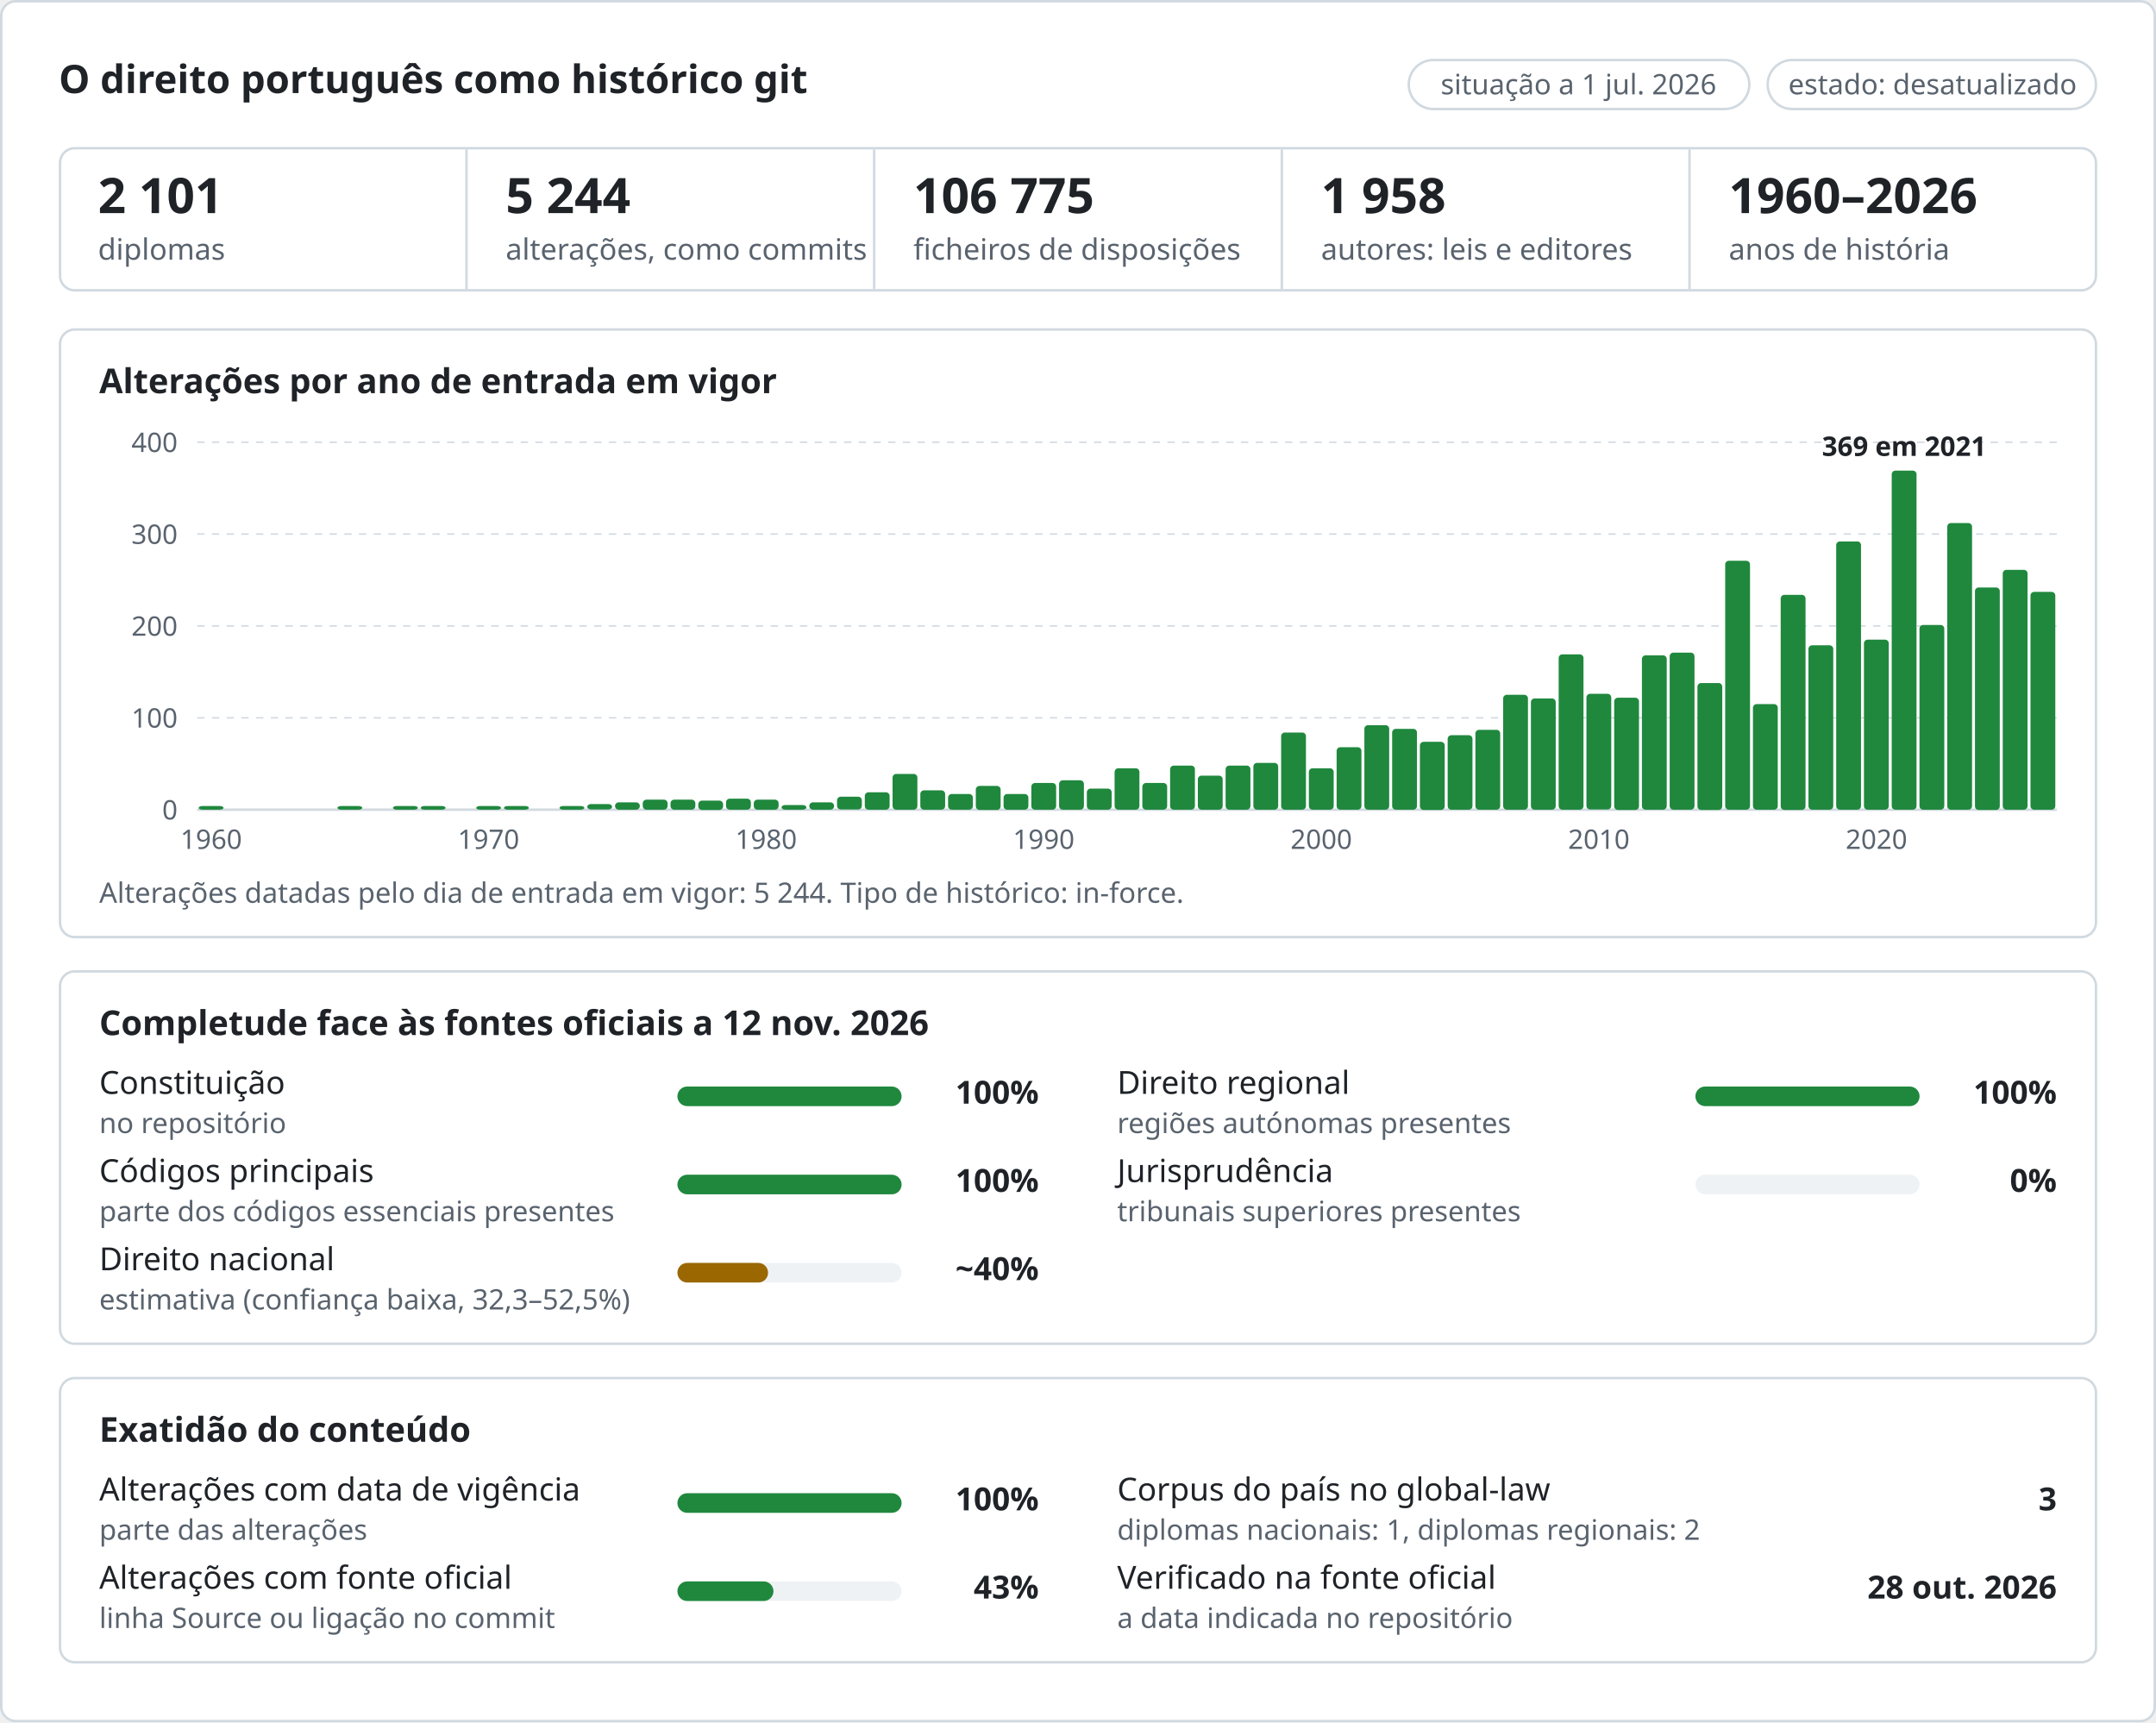
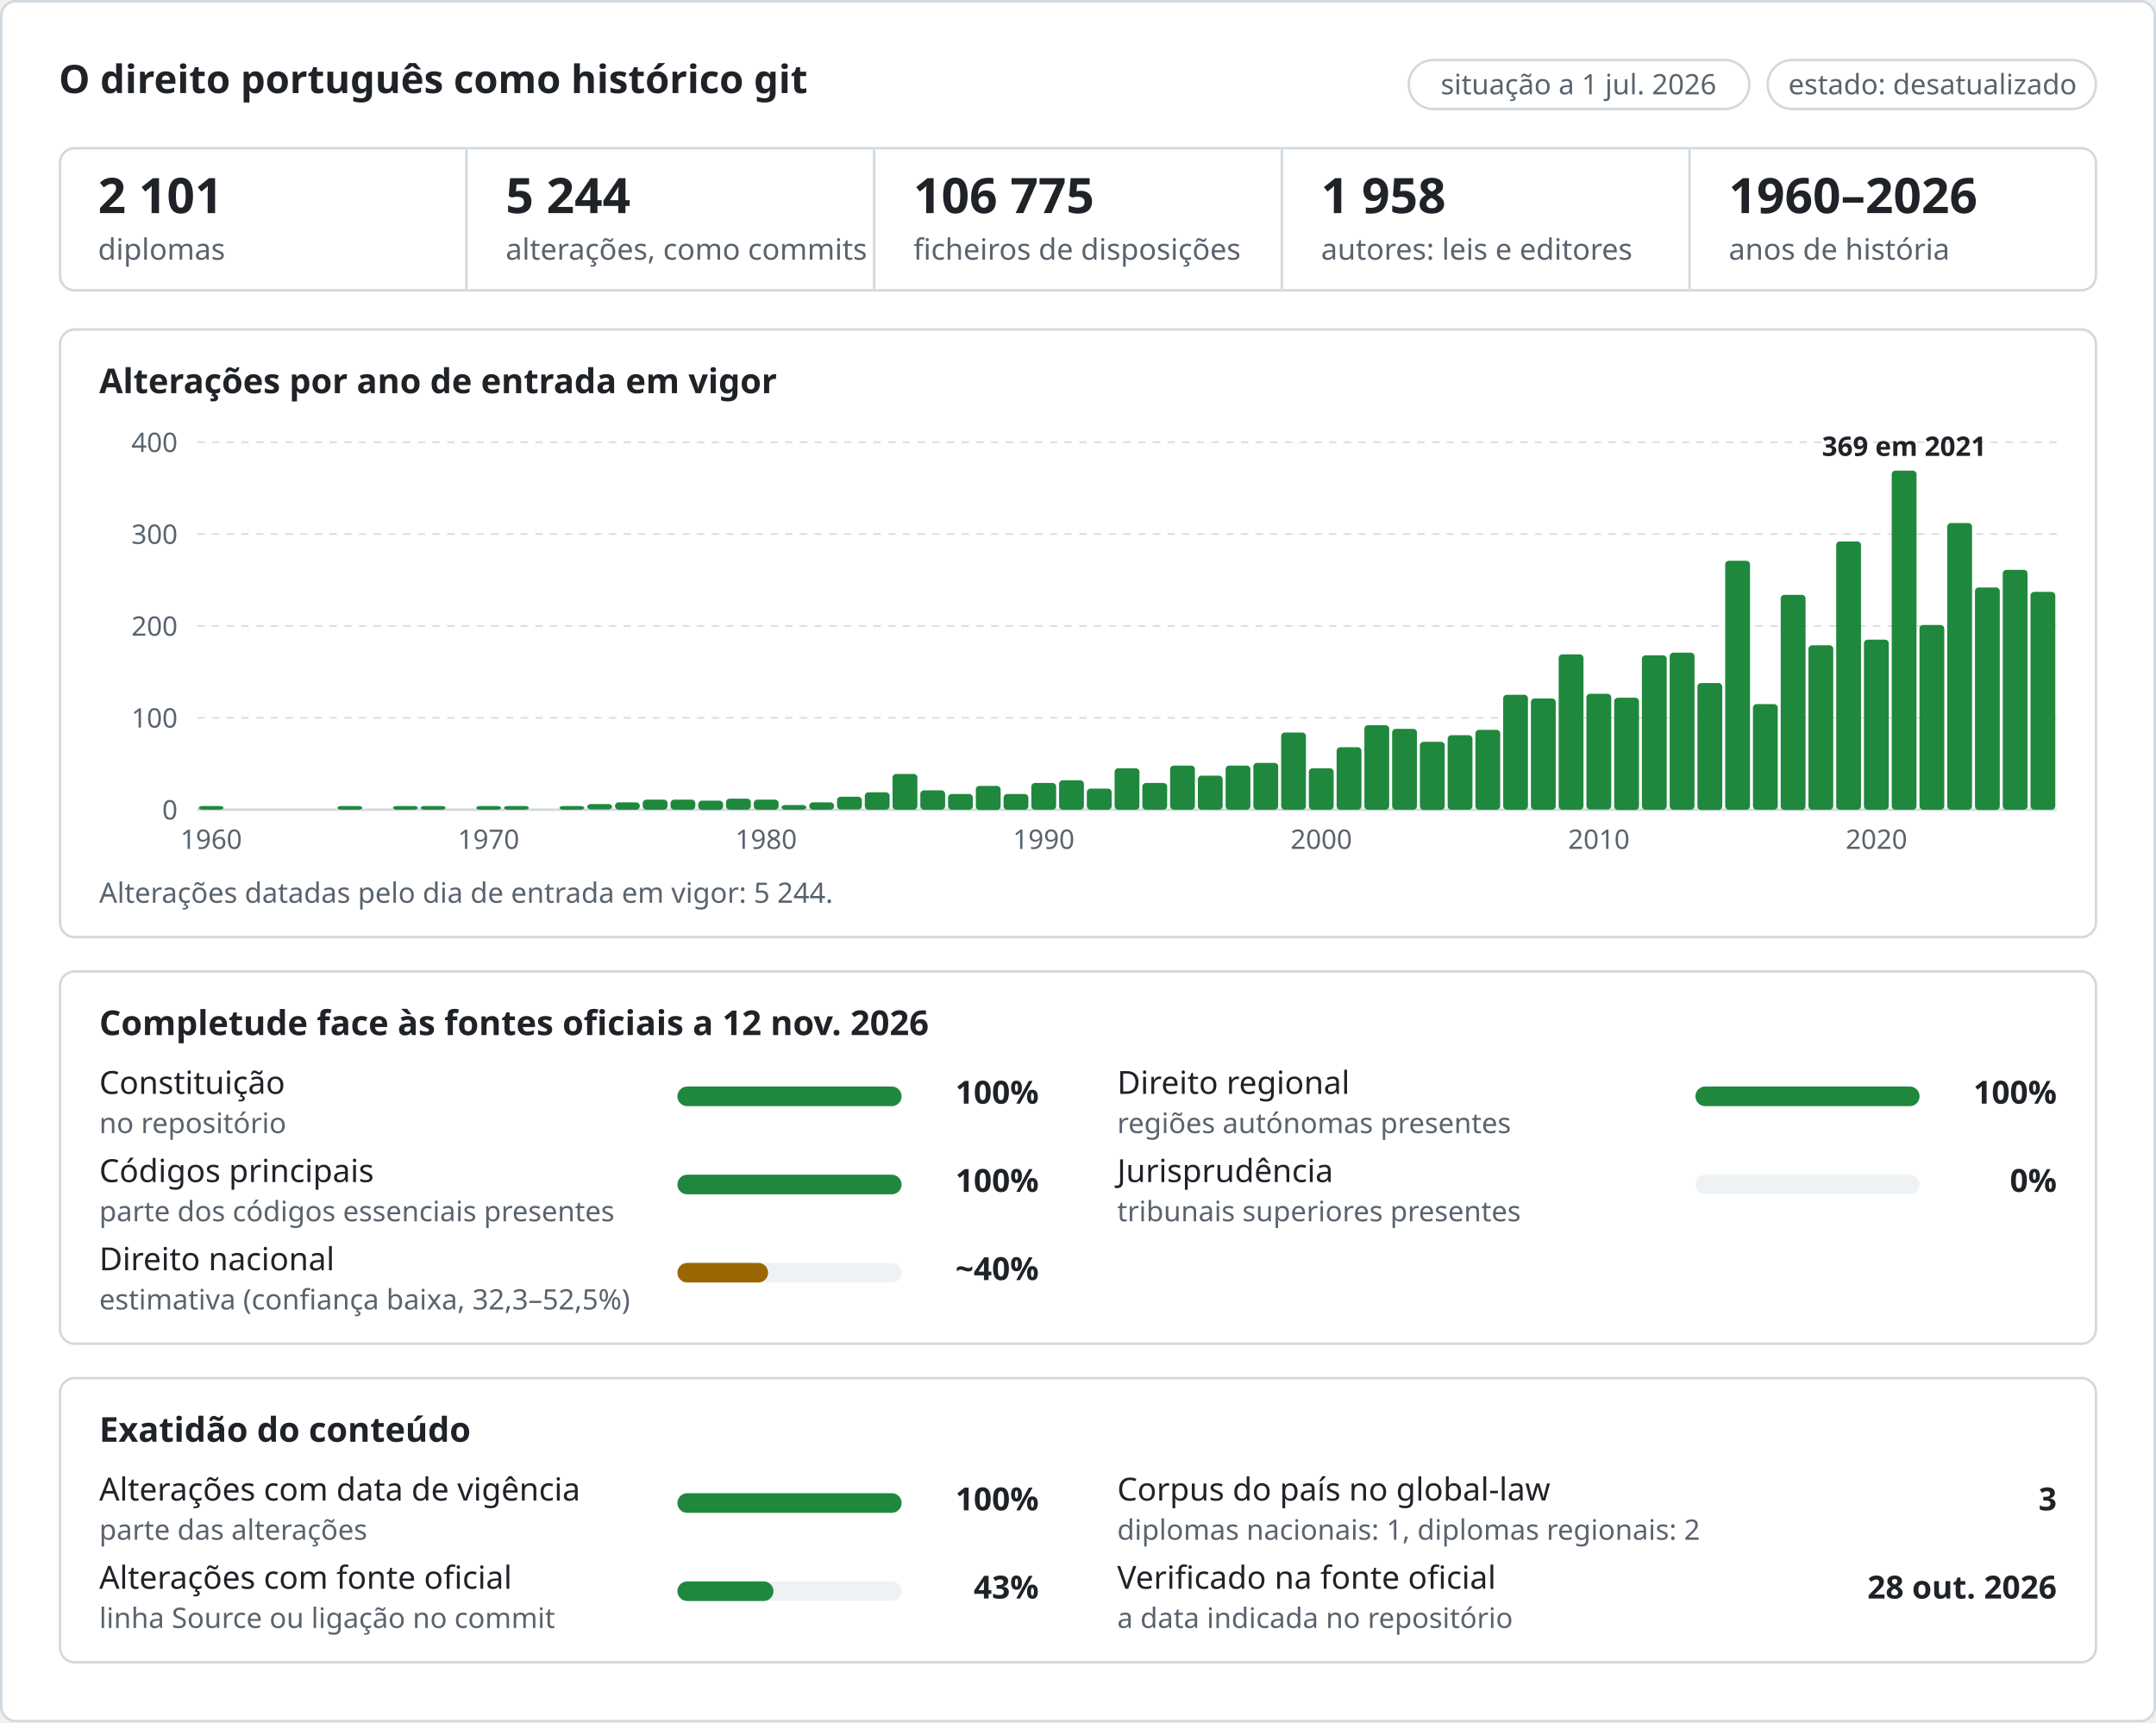
<svg xmlns="http://www.w3.org/2000/svg" width="880" height="703" viewBox="0 0 880 703" font-family="-apple-system,BlinkMacSystemFont,Segoe UI,Noto Sans,Helvetica,Arial,sans-serif">
  <rect x="0.5" y="0.5" width="879" height="702" rx="6" fill="#ffffff" stroke="#d1d9e0" />
  <text x="24" y="38" font-size="16" font-weight="600" fill="#1f2328">O direito português como histórico git</text>
  <rect x="575.0" y="24.5" width="139" height="20" rx="10" fill="none" stroke="#d1d9e0" />
  <text x="644.3" y="38.5" font-size="11.5" font-weight="500" text-anchor="middle" fill="#59636e">situação a 1 jul. 2026</text>
  <rect x="721.5" y="24.5" width="134" height="20" rx="10" fill="none" stroke="#d1d9e0" />
  <text x="788.8" y="38.5" font-size="11.5" font-weight="500" text-anchor="middle" fill="#59636e">estado: desatualizado</text>
  <rect x="24.5" y="60.5" width="831" height="58" rx="6" fill="#ffffff" stroke="#d1d9e0" />
  <text x="40.0" y="87" font-size="20" font-weight="600" fill="#1f2328">2 101</text>
  <text x="40.0" y="106" font-size="12" fill="#59636e">diplomas</text>
  <line x1="190.4" y1="61" x2="190.4" y2="118" stroke="#d1d9e0" />
  <text x="206.4" y="87" font-size="20" font-weight="600" fill="#1f2328">5 244</text>
  <text x="206.4" y="106" font-size="12" fill="#59636e">alterações, como commits</text>
  <line x1="356.8" y1="61" x2="356.8" y2="118" stroke="#d1d9e0" />
  <text x="372.8" y="87" font-size="20" font-weight="600" fill="#1f2328">106 775</text>
  <text x="372.8" y="106" font-size="12" fill="#59636e">ficheiros de disposições</text>
  <line x1="523.2" y1="61" x2="523.2" y2="118" stroke="#d1d9e0" />
  <text x="539.2" y="87" font-size="20" font-weight="600" fill="#1f2328">1 958</text>
  <text x="539.2" y="106" font-size="12" fill="#59636e">autores: leis e editores</text>
  <line x1="689.6" y1="61" x2="689.6" y2="118" stroke="#d1d9e0" />
  <text x="705.6" y="87" font-size="20" font-weight="600" fill="#1f2328">1960–2026</text>
  <text x="705.6" y="106" font-size="12" fill="#59636e">anos de história</text>
  <rect x="24.5" y="134.5" width="831" height="248" rx="6" fill="#ffffff" stroke="#d1d9e0" />
  <text x="40.5" y="160.5" font-size="14" font-weight="600" fill="#1f2328">Alterações por ano de entrada em vigor</text>
  <line x1="80.5" y1="330.5" x2="839.5" y2="330.5" stroke="#d1d9e0" stroke-width="1" />
  <text x="72.5" y="334.5" font-size="11" text-anchor="end" fill="#59636e">0</text>
  <line x1="80.5" y1="293.0" x2="839.5" y2="293.0" stroke="#d1d9e0" stroke-width="0.6" stroke-dasharray="3 3" />
  <text x="72.5" y="297.0" font-size="11" text-anchor="end" fill="#59636e">100</text>
  <line x1="80.5" y1="255.5" x2="839.5" y2="255.5" stroke="#d1d9e0" stroke-width="0.6" stroke-dasharray="3 3" />
  <text x="72.5" y="259.5" font-size="11" text-anchor="end" fill="#59636e">200</text>
  <line x1="80.5" y1="218.0" x2="839.5" y2="218.0" stroke="#d1d9e0" stroke-width="0.6" stroke-dasharray="3 3" />
  <text x="72.5" y="222.0" font-size="11" text-anchor="end" fill="#59636e">300</text>
  <line x1="80.5" y1="180.5" x2="839.5" y2="180.5" stroke="#d1d9e0" stroke-width="0.6" stroke-dasharray="3 3" />
  <text x="72.5" y="184.5" font-size="11" text-anchor="end" fill="#59636e">400</text>
  <rect x="81.10" y="329.0" width="10.13" height="1.5" rx="1.5" fill="#1f883d" />
  <text x="86.2" y="346.5" font-size="11" text-anchor="middle" fill="#59636e">1960</text>
  <rect x="137.74" y="329.0" width="10.13" height="1.5" rx="1.5" fill="#1f883d" />
  <rect x="160.40" y="329.0" width="10.13" height="1.5" rx="1.5" fill="#1f883d" />
  <rect x="171.73" y="329.0" width="10.13" height="1.5" rx="1.5" fill="#1f883d" />
  <rect x="194.38" y="329.0" width="10.13" height="1.5" rx="1.5" fill="#1f883d" />
  <text x="199.4" y="346.5" font-size="11" text-anchor="middle" fill="#59636e">1970</text>
  <rect x="205.71" y="329.0" width="10.13" height="1.5" rx="1.5" fill="#1f883d" />
  <rect x="228.37" y="329.0" width="10.13" height="1.5" rx="1.5" fill="#1f883d" />
  <rect x="239.70" y="328.2" width="10.13" height="2.2" rx="1.5" fill="#1f883d" />
  <rect x="251.03" y="327.5" width="10.13" height="3.0" rx="1.5" fill="#1f883d" />
  <rect x="262.35" y="326.4" width="10.13" height="4.1" rx="1.5" fill="#1f883d" />
  <rect x="273.68" y="326.4" width="10.13" height="4.1" rx="1.5" fill="#1f883d" />
  <rect x="285.01" y="326.8" width="10.13" height="3.8" rx="1.5" fill="#1f883d" />
  <rect x="296.34" y="326.0" width="10.13" height="4.5" rx="1.5" fill="#1f883d" />
  <rect x="307.67" y="326.4" width="10.13" height="4.1" rx="1.5" fill="#1f883d" />
  <text x="312.7" y="346.5" font-size="11" text-anchor="middle" fill="#59636e">1980</text>
  <rect x="319.00" y="328.6" width="10.13" height="1.9" rx="1.5" fill="#1f883d" />
  <rect x="330.32" y="327.5" width="10.13" height="3.0" rx="1.5" fill="#1f883d" />
  <rect x="341.65" y="325.2" width="10.13" height="5.2" rx="1.5" fill="#1f883d" />
  <rect x="352.98" y="323.4" width="10.13" height="7.1" rx="1.5" fill="#1f883d" />
  <rect x="364.31" y="315.9" width="10.13" height="14.6" rx="1.5" fill="#1f883d" />
  <rect x="375.64" y="322.6" width="10.13" height="7.9" rx="1.5" fill="#1f883d" />
  <rect x="386.97" y="324.1" width="10.13" height="6.4" rx="1.5" fill="#1f883d" />
  <rect x="398.29" y="320.8" width="10.13" height="9.8" rx="1.5" fill="#1f883d" />
  <rect x="409.62" y="324.1" width="10.13" height="6.4" rx="1.5" fill="#1f883d" />
  <rect x="420.95" y="319.6" width="10.13" height="10.9" rx="1.5" fill="#1f883d" />
  <text x="426.0" y="346.5" font-size="11" text-anchor="middle" fill="#59636e">1990</text>
  <rect x="432.28" y="318.5" width="10.13" height="12.0" rx="1.5" fill="#1f883d" />
  <rect x="443.61" y="321.9" width="10.13" height="8.6" rx="1.5" fill="#1f883d" />
  <rect x="454.94" y="313.6" width="10.13" height="16.9" rx="1.5" fill="#1f883d" />
  <rect x="466.26" y="319.6" width="10.13" height="10.9" rx="1.5" fill="#1f883d" />
  <rect x="477.59" y="312.5" width="10.13" height="18.0" rx="1.5" fill="#1f883d" />
  <rect x="488.92" y="316.6" width="10.13" height="13.9" rx="1.5" fill="#1f883d" />
  <rect x="500.25" y="312.5" width="10.13" height="18.0" rx="1.5" fill="#1f883d" />
  <rect x="511.58" y="311.4" width="10.13" height="19.1" rx="1.5" fill="#1f883d" />
  <rect x="522.91" y="299.0" width="10.13" height="31.5" rx="1.5" fill="#1f883d" />
  <rect x="534.23" y="313.6" width="10.13" height="16.9" rx="1.5" fill="#1f883d" />
  <text x="539.3" y="346.5" font-size="11" text-anchor="middle" fill="#59636e">2000</text>
  <rect x="545.56" y="305.0" width="10.13" height="25.5" rx="1.5" fill="#1f883d" />
  <rect x="556.89" y="296.0" width="10.13" height="34.5" rx="1.5" fill="#1f883d" />
  <rect x="568.22" y="297.5" width="10.13" height="33.0" rx="1.5" fill="#1f883d" />
  <rect x="579.55" y="302.8" width="10.13" height="27.8" rx="1.5" fill="#1f883d" />
  <rect x="590.88" y="300.1" width="10.13" height="30.4" rx="1.5" fill="#1f883d" />
  <rect x="602.20" y="297.9" width="10.13" height="32.6" rx="1.5" fill="#1f883d" />
  <rect x="613.53" y="283.6" width="10.13" height="46.9" rx="1.5" fill="#1f883d" />
  <rect x="624.86" y="285.1" width="10.13" height="45.4" rx="1.5" fill="#1f883d" />
  <rect x="636.19" y="267.1" width="10.13" height="63.4" rx="1.5" fill="#1f883d" />
  <rect x="647.52" y="283.2" width="10.13" height="47.2" rx="1.5" fill="#1f883d" />
  <text x="652.6" y="346.5" font-size="11" text-anchor="middle" fill="#59636e">2010</text>
  <rect x="658.85" y="284.8" width="10.13" height="45.8" rx="1.5" fill="#1f883d" />
  <rect x="670.17" y="267.5" width="10.13" height="63.0" rx="1.5" fill="#1f883d" />
  <rect x="681.50" y="266.4" width="10.13" height="64.1" rx="1.5" fill="#1f883d" />
  <rect x="692.83" y="278.8" width="10.13" height="51.8" rx="1.5" fill="#1f883d" />
  <rect x="704.16" y="228.9" width="10.13" height="101.6" rx="1.5" fill="#1f883d" />
  <rect x="715.49" y="287.4" width="10.13" height="43.1" rx="1.5" fill="#1f883d" />
  <rect x="726.82" y="242.8" width="10.13" height="87.8" rx="1.5" fill="#1f883d" />
  <rect x="738.14" y="263.4" width="10.13" height="67.1" rx="1.5" fill="#1f883d" />
  <rect x="749.47" y="221.0" width="10.13" height="109.5" rx="1.5" fill="#1f883d" />
  <rect x="760.80" y="261.1" width="10.13" height="69.4" rx="1.5" fill="#1f883d" />
  <text x="765.9" y="346.5" font-size="11" text-anchor="middle" fill="#59636e">2020</text>
  <rect x="772.13" y="192.1" width="10.13" height="138.4" rx="1.5" fill="#1f883d" />
  <text x="777.2" y="186.1" font-size="11" font-weight="600" text-anchor="middle" fill="#1f2328">369 em 2021</text>
  <rect x="783.46" y="255.1" width="10.13" height="75.4" rx="1.5" fill="#1f883d" />
  <rect x="794.79" y="213.5" width="10.13" height="117.0" rx="1.5" fill="#1f883d" />
  <rect x="806.11" y="239.8" width="10.13" height="90.8" rx="1.5" fill="#1f883d" />
  <rect x="817.44" y="232.6" width="10.13" height="97.9" rx="1.5" fill="#1f883d" />
  <rect x="828.77" y="241.6" width="10.13" height="88.9" rx="1.5" fill="#1f883d" />
-   <text x="40.5" y="368.5" font-size="11.5" fill="#59636e">Alterações datadas pelo dia de entrada em vigor: 5 244. Tipo de histórico: in-force.</text>
+   <text x="40.5" y="368.5" font-size="11.5" fill="#59636e">Alterações datadas pelo dia de entrada em vigor: 5 244.</text>
  <rect x="24.5" y="396.5" width="831" height="152" rx="6" fill="#ffffff" stroke="#d1d9e0" />
  <text x="40.5" y="422.5" font-size="14" font-weight="600" fill="#1f2328">Completude face às fontes oficiais a 12 nov. 2026</text>
  <text x="40.5" y="446.5" font-size="13" fill="#1f2328">Constituição</text>
  <text x="40.5" y="462.5" font-size="11.5" fill="#59636e">no repositório</text>
  <g>
    <rect x="276.5" y="443.5" width="91.5" height="8" rx="4" fill="#eff2f5" />
    <rect x="276.5" y="443.5" width="91.5" height="8" rx="4" fill="#1f883d" />
  </g>
  <text x="424.0" y="450.5" font-size="13" font-weight="600" text-anchor="end" fill="#1f2328">100%</text>
  <text x="40.5" y="482.5" font-size="13" fill="#1f2328">Códigos principais</text>
  <text x="40.5" y="498.5" font-size="11.5" fill="#59636e">parte dos códigos essenciais presentes</text>
  <g>
    <rect x="276.5" y="479.5" width="91.5" height="8" rx="4" fill="#eff2f5" />
    <rect x="276.5" y="479.5" width="91.5" height="8" rx="4" fill="#1f883d" />
  </g>
  <text x="424.0" y="486.5" font-size="13" font-weight="600" text-anchor="end" fill="#1f2328">100%</text>
  <text x="40.5" y="518.5" font-size="13" fill="#1f2328">Direito nacional</text>
  <text x="40.5" y="534.5" font-size="11.5" fill="#59636e">estimativa (confiança baixa, 32,3–52,5%)</text>
  <g>
    <rect x="276.5" y="515.5" width="91.5" height="8" rx="4" fill="#eff2f5" />
    <rect x="276.5" y="515.5" width="37.0" height="8" rx="4" fill="#9a6700" />
  </g>
  <text x="424.0" y="522.5" font-size="13" font-weight="600" text-anchor="end" fill="#1f2328">~40%</text>
  <text x="456.0" y="446.5" font-size="13" fill="#1f2328">Direito regional</text>
  <text x="456.0" y="462.5" font-size="11.5" fill="#59636e">regiões autónomas presentes</text>
  <g>
    <rect x="692.0" y="443.5" width="91.5" height="8" rx="4" fill="#eff2f5" />
    <rect x="692.0" y="443.5" width="91.5" height="8" rx="4" fill="#1f883d" />
  </g>
  <text x="839.5" y="450.5" font-size="13" font-weight="600" text-anchor="end" fill="#1f2328">100%</text>
  <text x="456.0" y="482.5" font-size="13" fill="#1f2328">Jurisprudência</text>
  <text x="456.0" y="498.5" font-size="11.5" fill="#59636e">tribunais superiores presentes</text>
  <g>
    <rect x="692.0" y="479.5" width="91.5" height="8" rx="4" fill="#eff2f5" />
  </g>
  <text x="839.5" y="486.5" font-size="13" font-weight="600" text-anchor="end" fill="#1f2328">0%</text>
  <rect x="24.5" y="562.5" width="831" height="116" rx="6" fill="#ffffff" stroke="#d1d9e0" />
  <text x="40.5" y="588.5" font-size="14" font-weight="600" fill="#1f2328">Exatidão do conteúdo</text>
  <text x="40.5" y="612.5" font-size="13" fill="#1f2328">Alterações com data de vigência</text>
  <text x="40.5" y="628.5" font-size="11.5" fill="#59636e">parte das alterações</text>
  <g>
    <rect x="276.5" y="609.5" width="91.5" height="8" rx="4" fill="#eff2f5" />
    <rect x="276.5" y="609.5" width="91.5" height="8" rx="4" fill="#1f883d" />
  </g>
  <text x="424.0" y="616.5" font-size="13" font-weight="600" text-anchor="end" fill="#1f2328">100%</text>
  <text x="40.5" y="648.5" font-size="13" fill="#1f2328">Alterações com fonte oficial</text>
  <text x="40.5" y="664.5" font-size="11.5" fill="#59636e">linha Source ou ligação no commit</text>
  <g>
    <rect x="276.5" y="645.5" width="91.5" height="8" rx="4" fill="#eff2f5" />
    <rect x="276.5" y="645.5" width="39.2" height="8" rx="4" fill="#1f883d" />
  </g>
  <text x="424.0" y="652.5" font-size="13" font-weight="600" text-anchor="end" fill="#1f2328">43%</text>
  <text x="456.0" y="612.5" font-size="13" fill="#1f2328">Corpus do país no global-law</text>
  <text x="456.0" y="628.5" font-size="11.5" fill="#59636e">diplomas nacionais: 1, diplomas regionais: 2</text>
  <text x="839.5" y="616.5" font-size="13" font-weight="600" text-anchor="end" fill="#1f2328">3</text>
  <text x="456.0" y="648.5" font-size="13" fill="#1f2328">Verificado na fonte oficial</text>
  <text x="456.0" y="664.5" font-size="11.5" fill="#59636e">a data indicada no repositório</text>
  <text x="839.5" y="652.5" font-size="13" font-weight="600" text-anchor="end" fill="#1f2328">28 out. 2026</text>
</svg>
